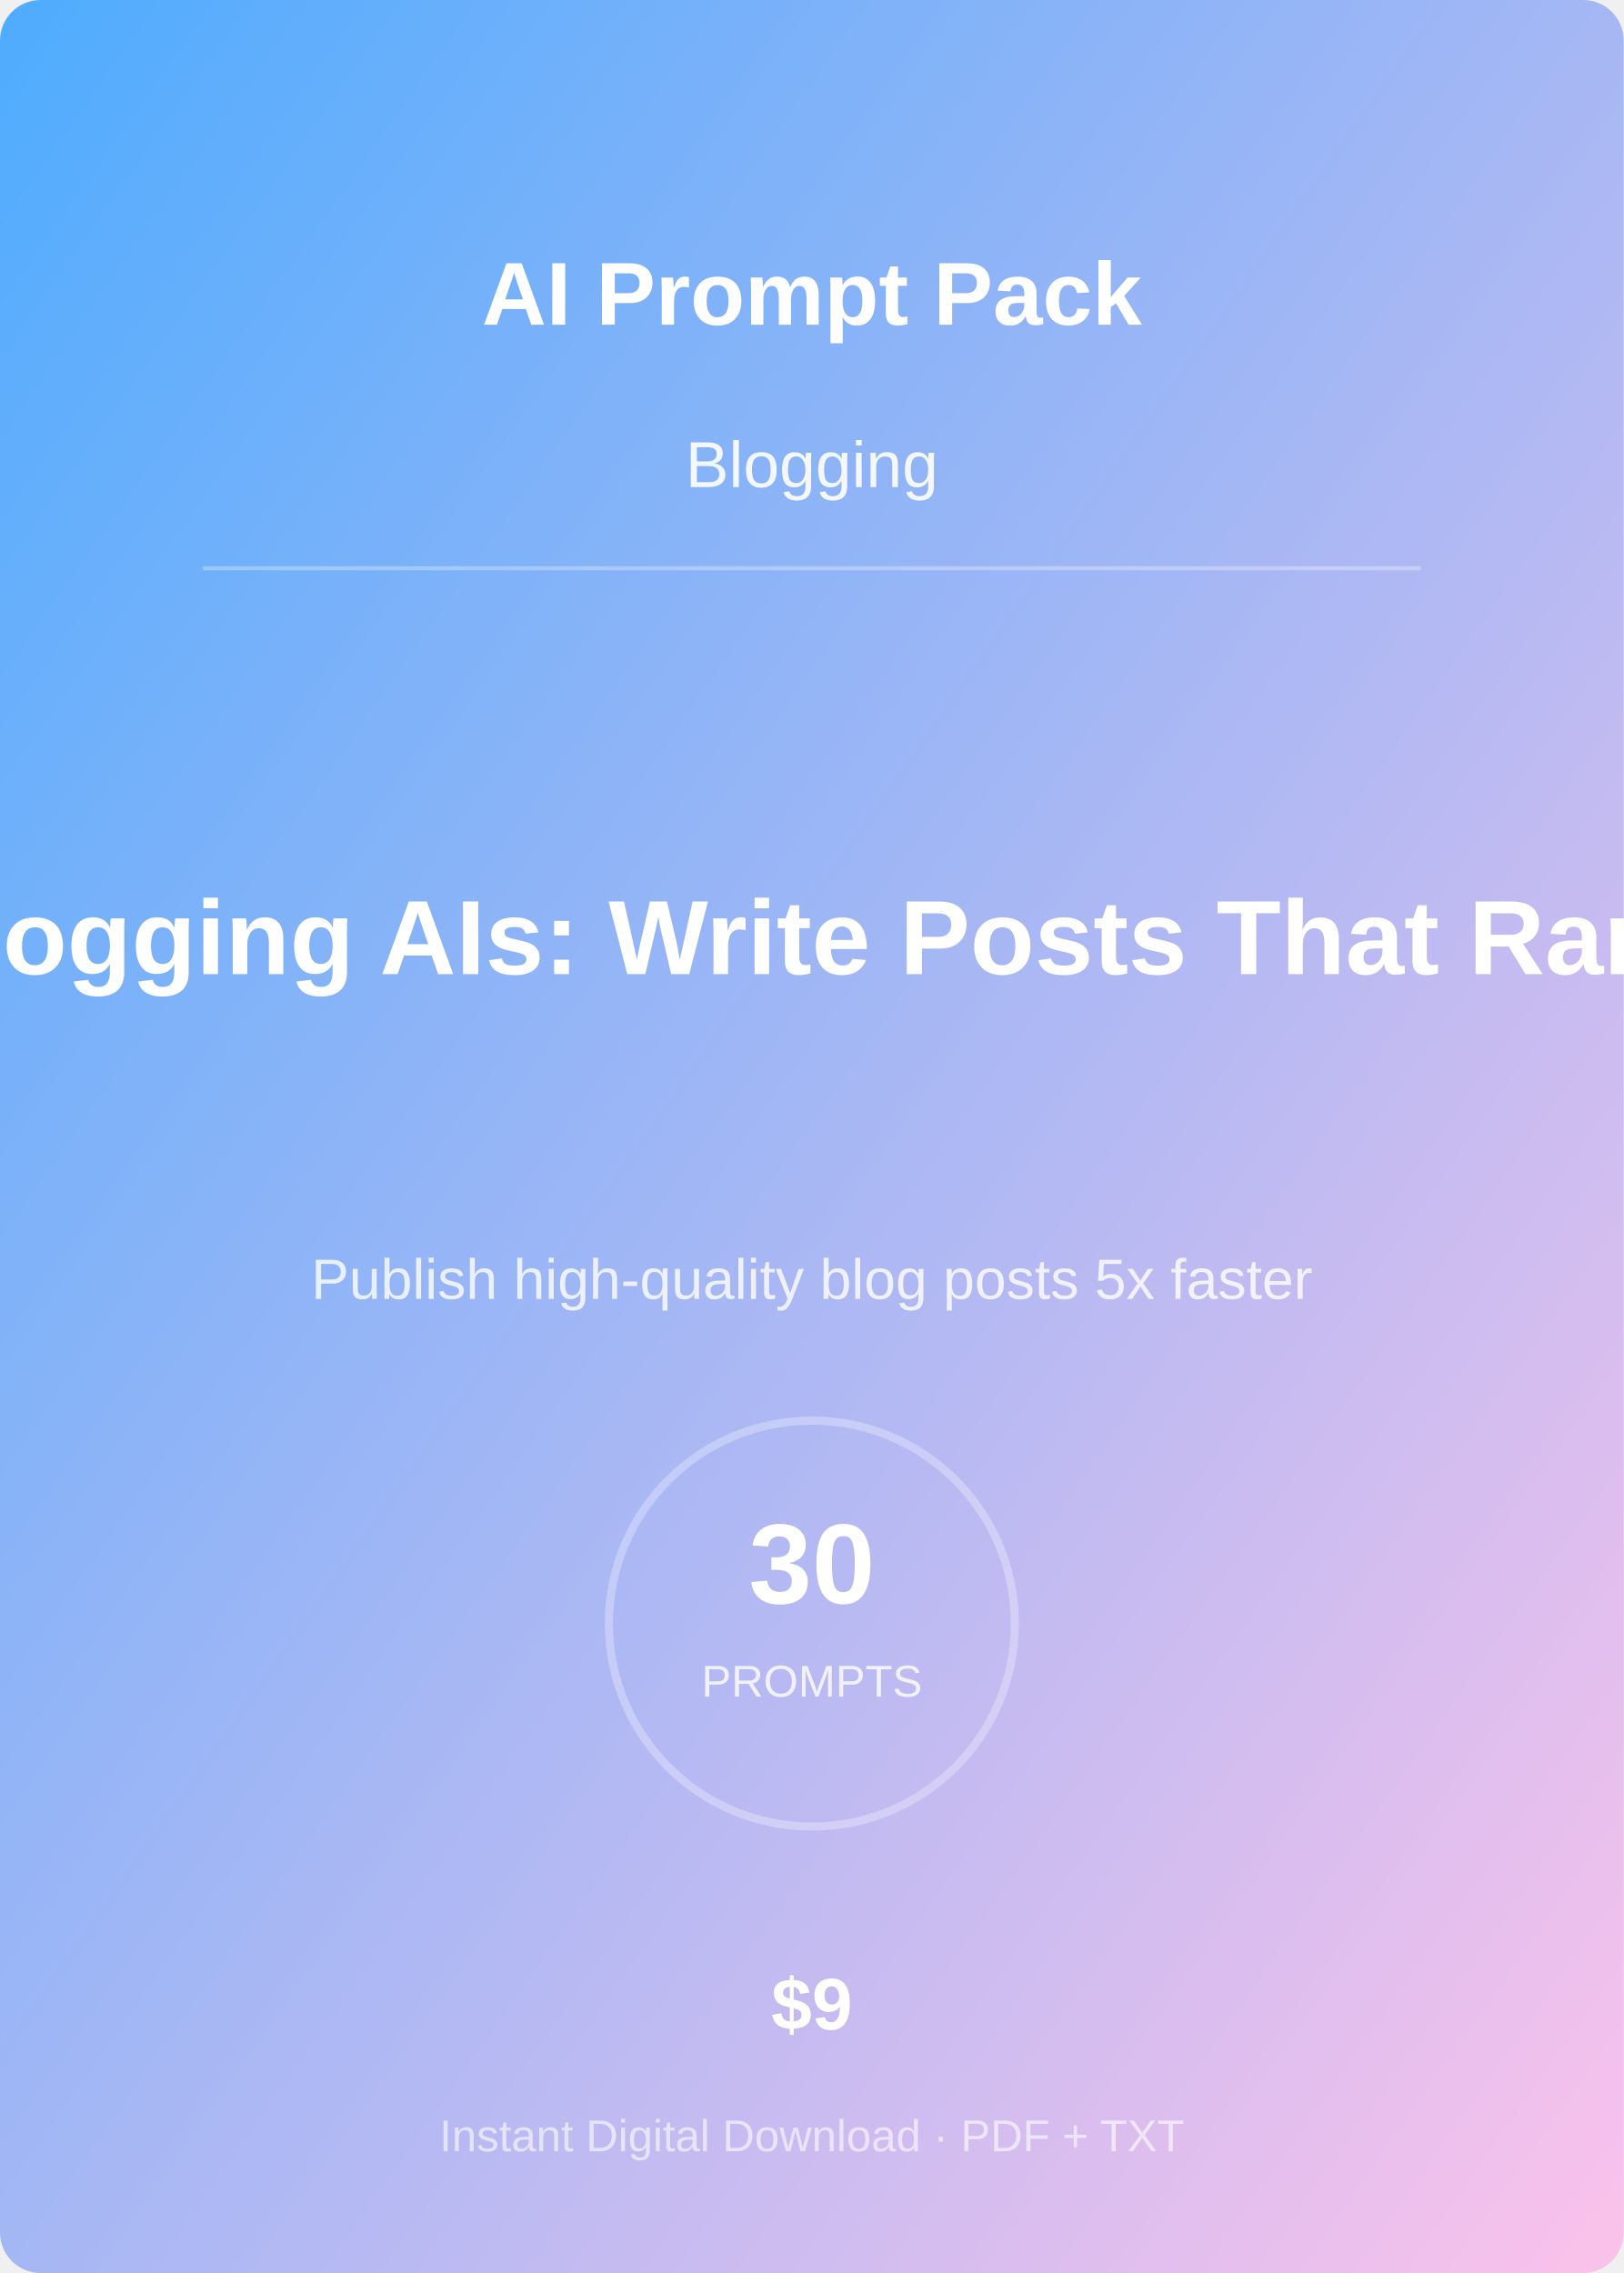
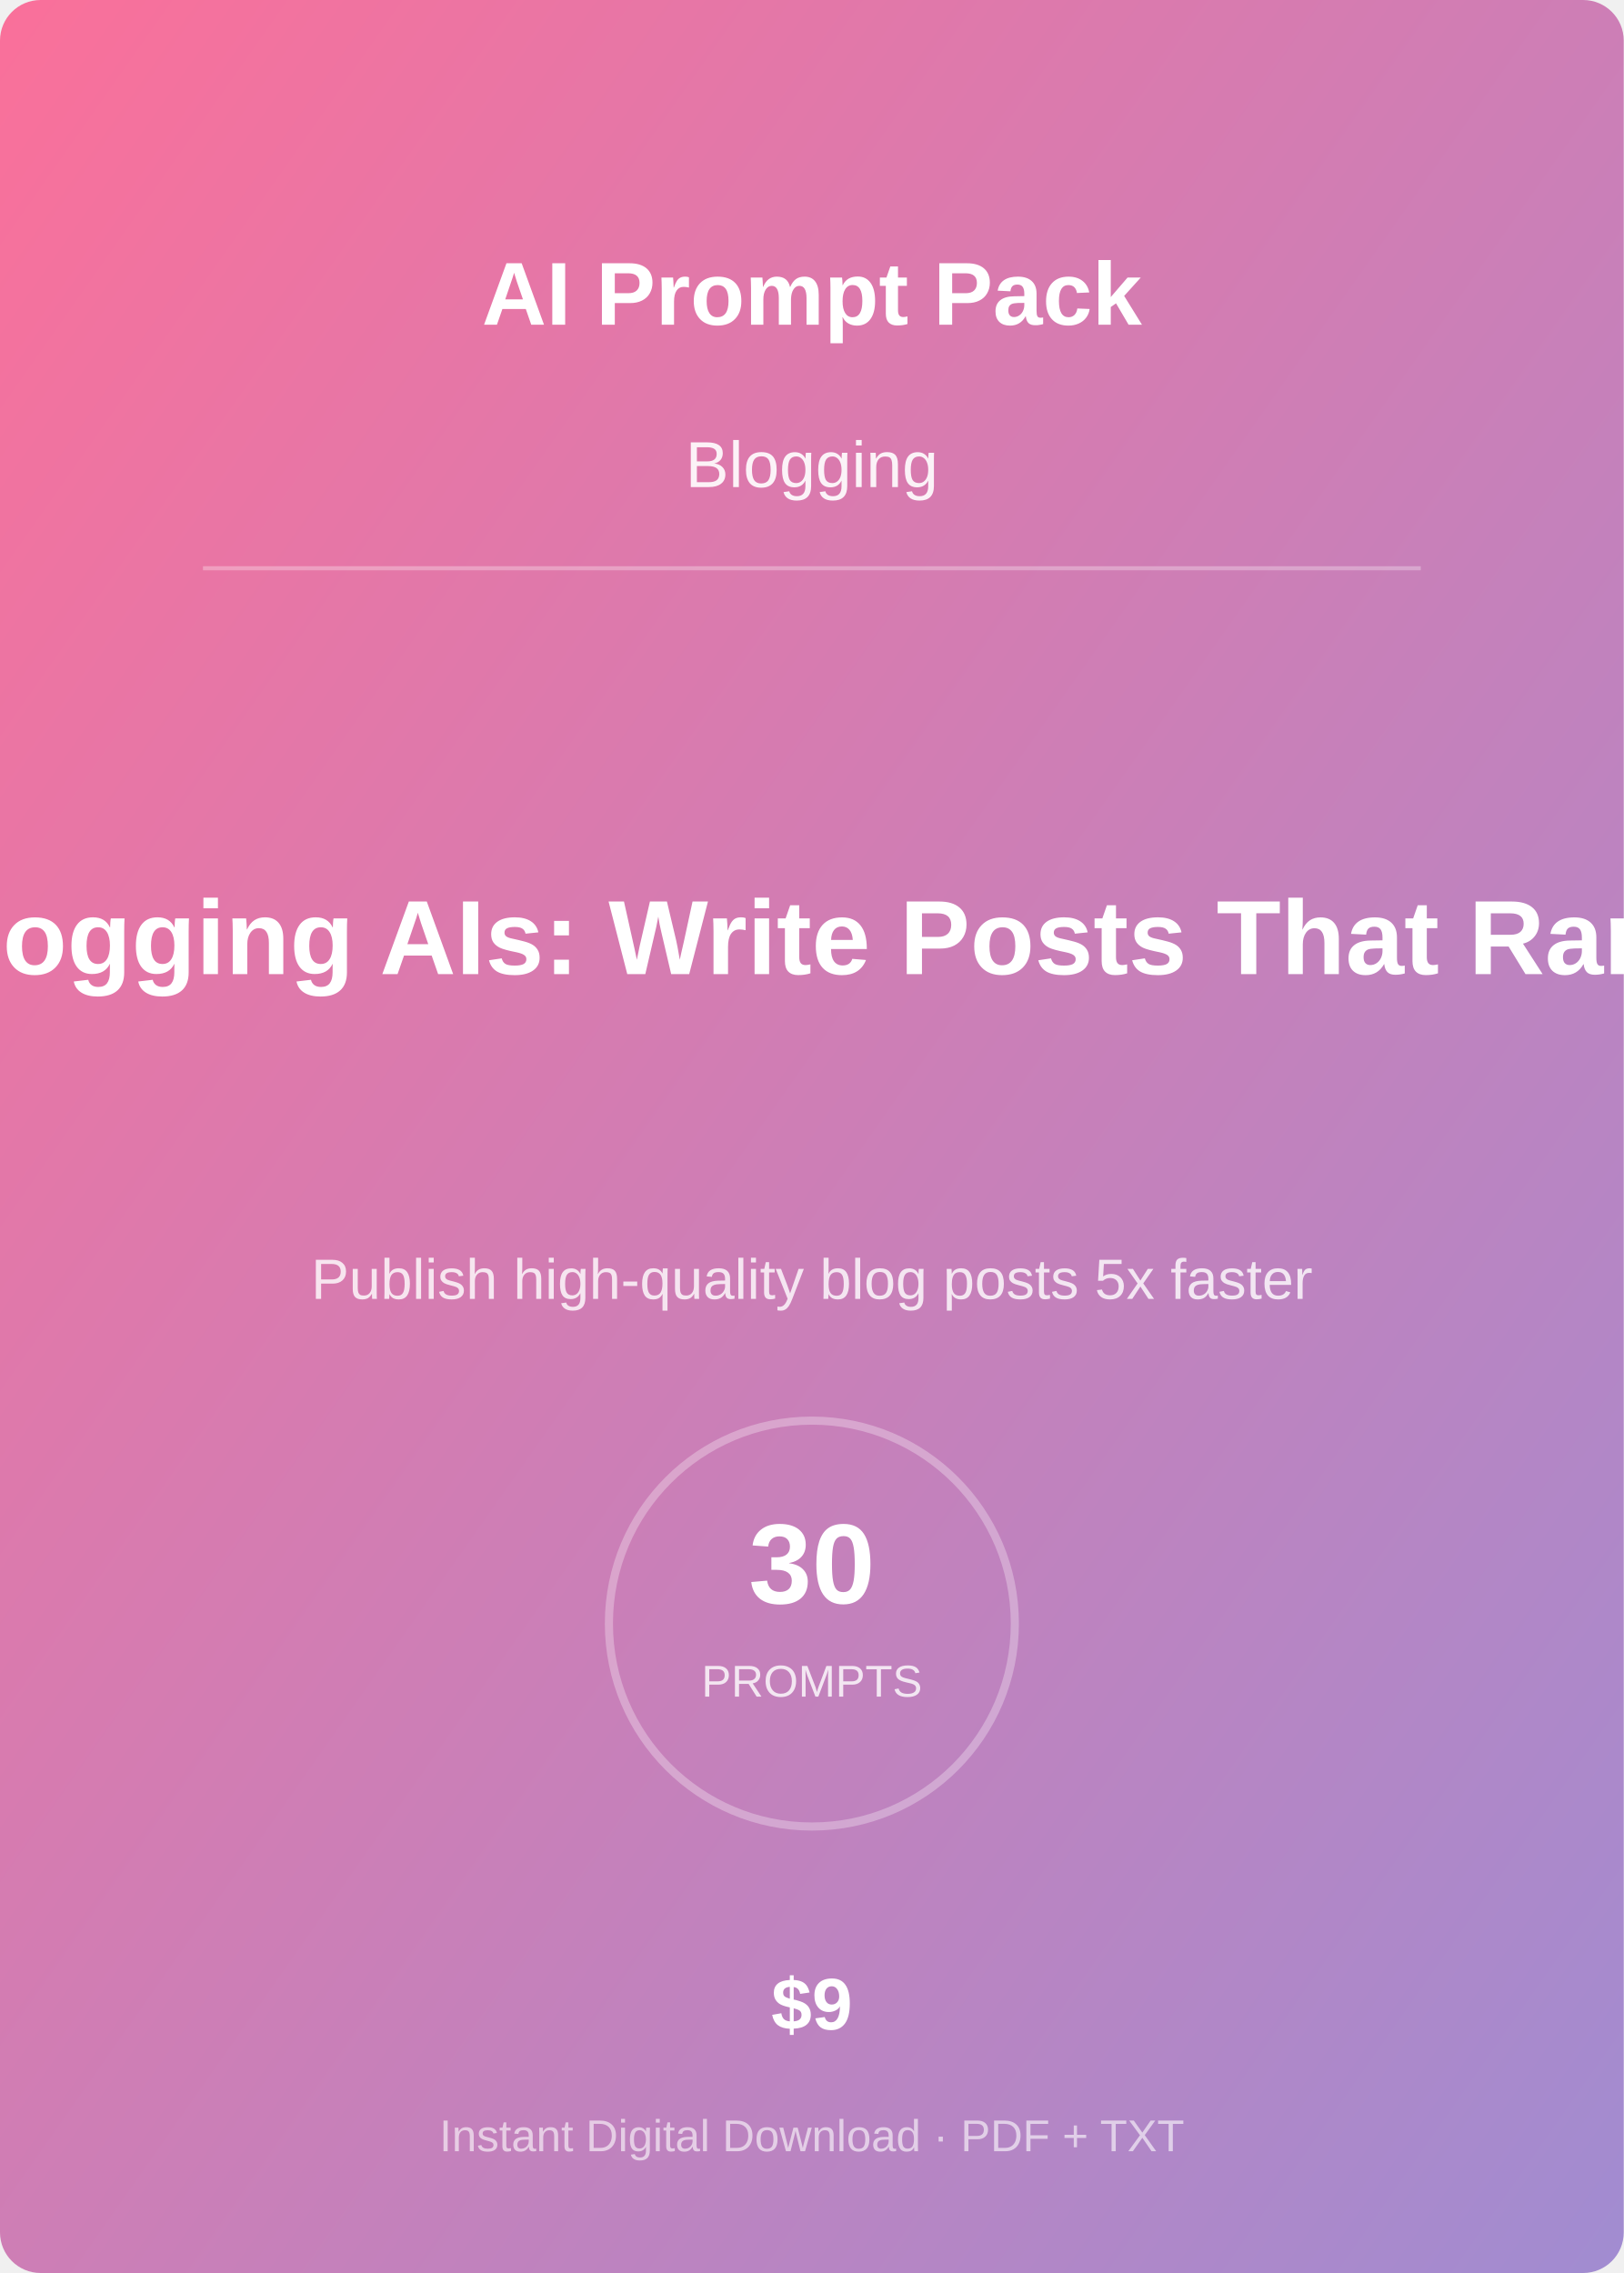
<svg xmlns="http://www.w3.org/2000/svg" viewBox="0 0 400 560">
  <defs>
    <linearGradient id="bg" x1="0%" y1="0%" x2="100%" y2="100%">
-       <stop offset="0%" style="stop-color:#4facfe" />
-       <stop offset="100%" style="stop-color:#fbc2eb" />
+       <stop offset="0%" style="stop-color:#fa709a" />
+       <stop offset="100%" style="stop-color:#a18cd1" />
    </linearGradient>
  </defs>
  <rect width="400" height="560" fill="url(#bg)" rx="10" />
  <text x="200" y="80" text-anchor="middle" font-family="Arial,sans-serif" font-size="22" font-weight="bold" fill="#fff">AI Prompt Pack</text>
  <text x="200" y="120" text-anchor="middle" font-family="Arial,sans-serif" font-size="16" fill="#fff" opacity="0.9">Blogging</text>
  <line x1="50" y1="140" x2="350" y2="140" stroke="#fff" stroke-width="1" opacity="0.3" />
  <text x="200" y="240" text-anchor="middle" font-family="Arial,sans-serif" font-size="26" font-weight="bold" fill="#fff">Blogging AIs: Write Posts That Rank</text>
  <text x="200" y="320" text-anchor="middle" font-family="Arial,sans-serif" font-size="14" fill="#fff" opacity="0.8">Publish high-quality blog posts 5x faster</text>
  <circle cx="200" cy="400" r="50" fill="none" stroke="#fff" stroke-width="2" opacity="0.3" />
  <text x="200" y="395" text-anchor="middle" font-family="Arial,sans-serif" font-size="28" font-weight="bold" fill="#fff">30</text>
  <text x="200" y="418" text-anchor="middle" font-family="Arial,sans-serif" font-size="11" fill="#fff" opacity="0.8">PROMPTS</text>
  <text x="200" y="500" text-anchor="middle" font-family="Arial,sans-serif" font-size="18" font-weight="bold" fill="#fff">$9</text>
  <text x="200" y="530" text-anchor="middle" font-family="Arial,sans-serif" font-size="11" fill="#fff" opacity="0.6">Instant Digital Download · PDF + TXT</text>
</svg>
